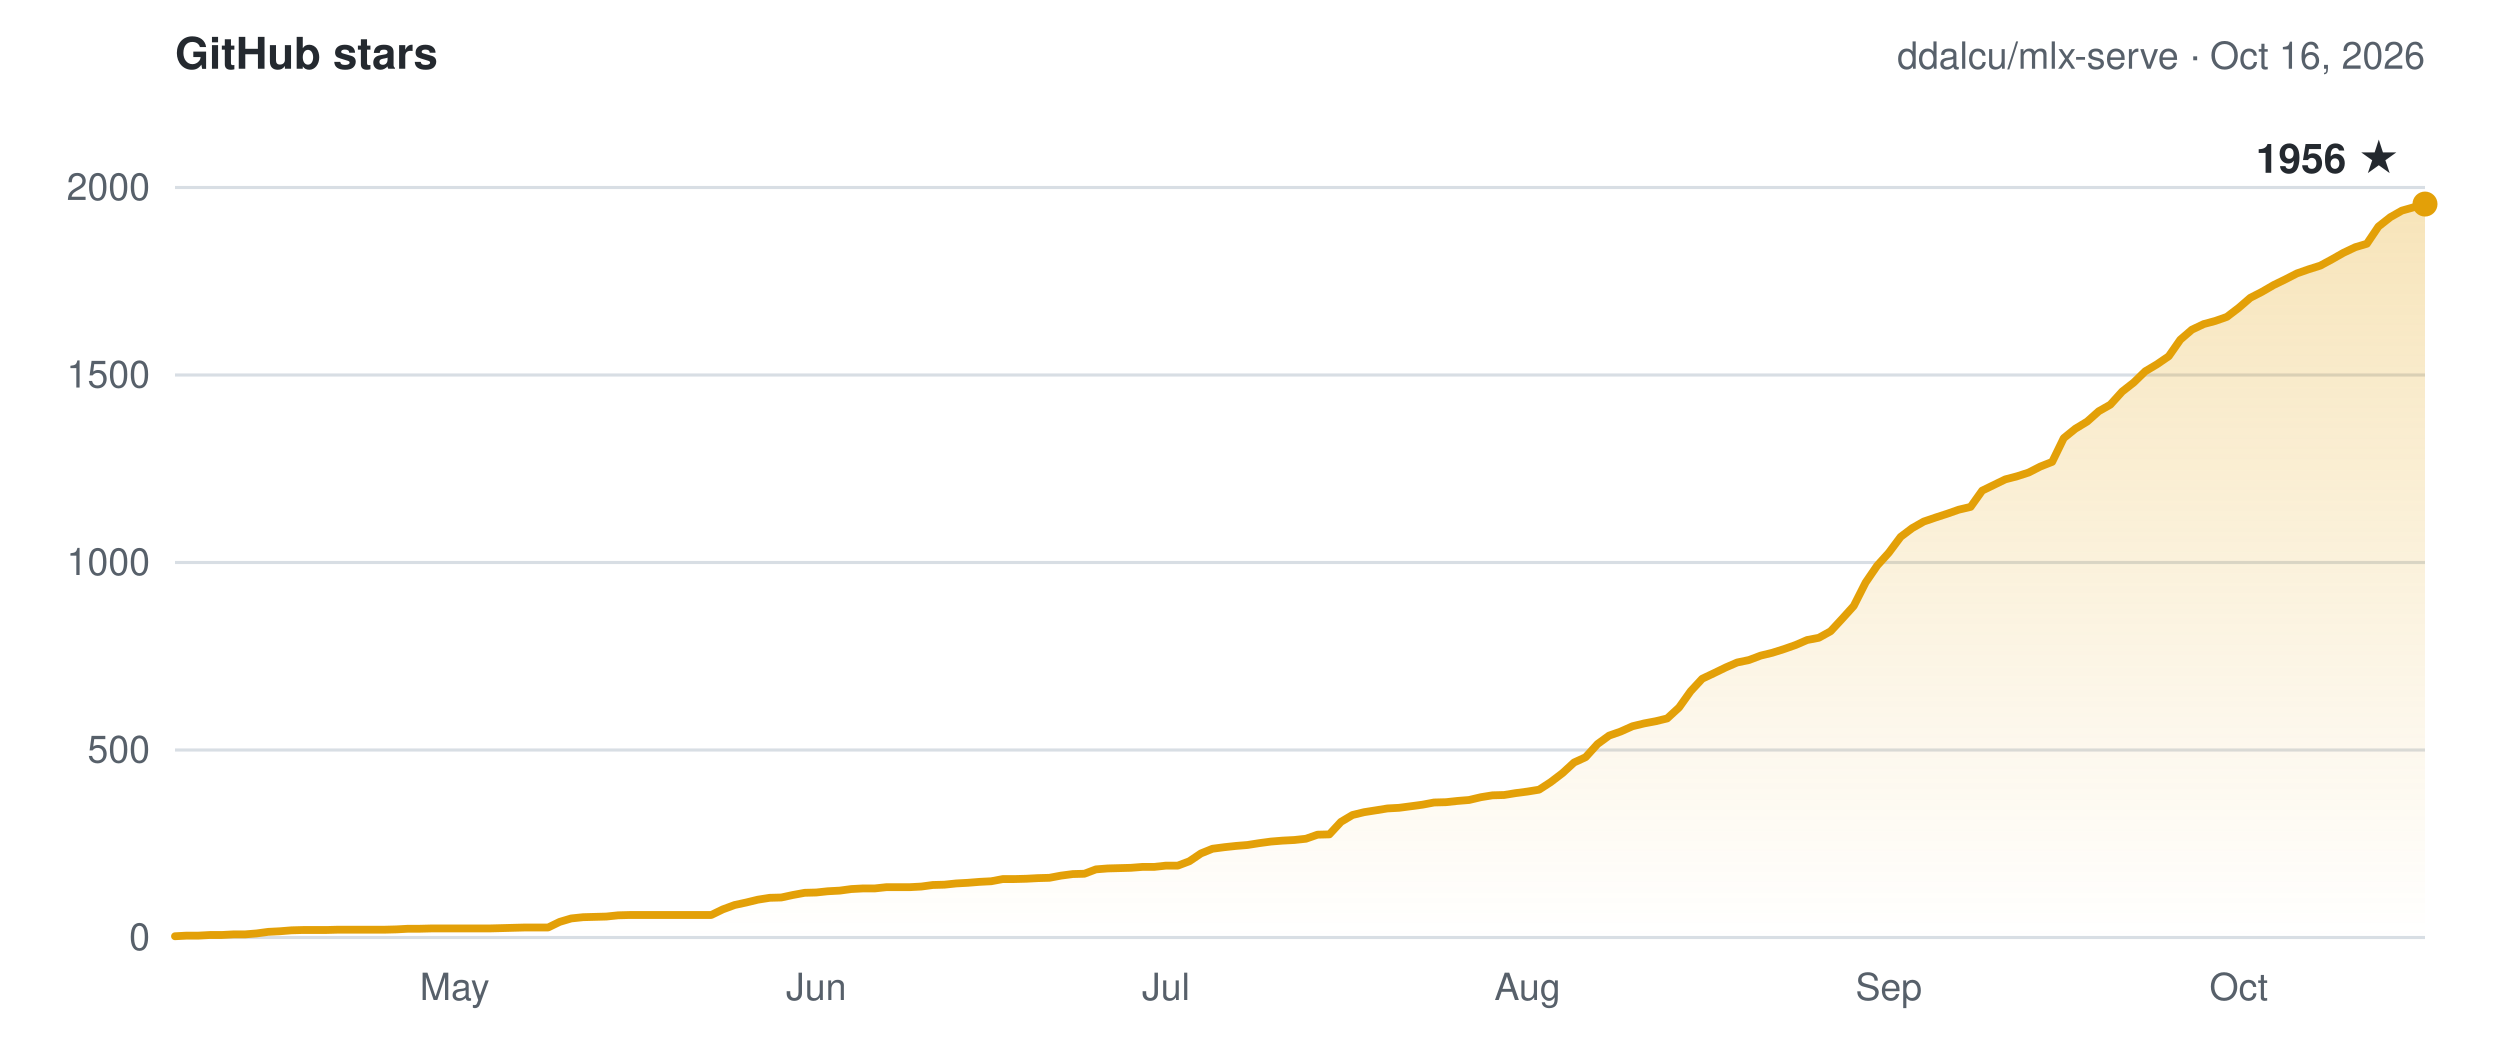
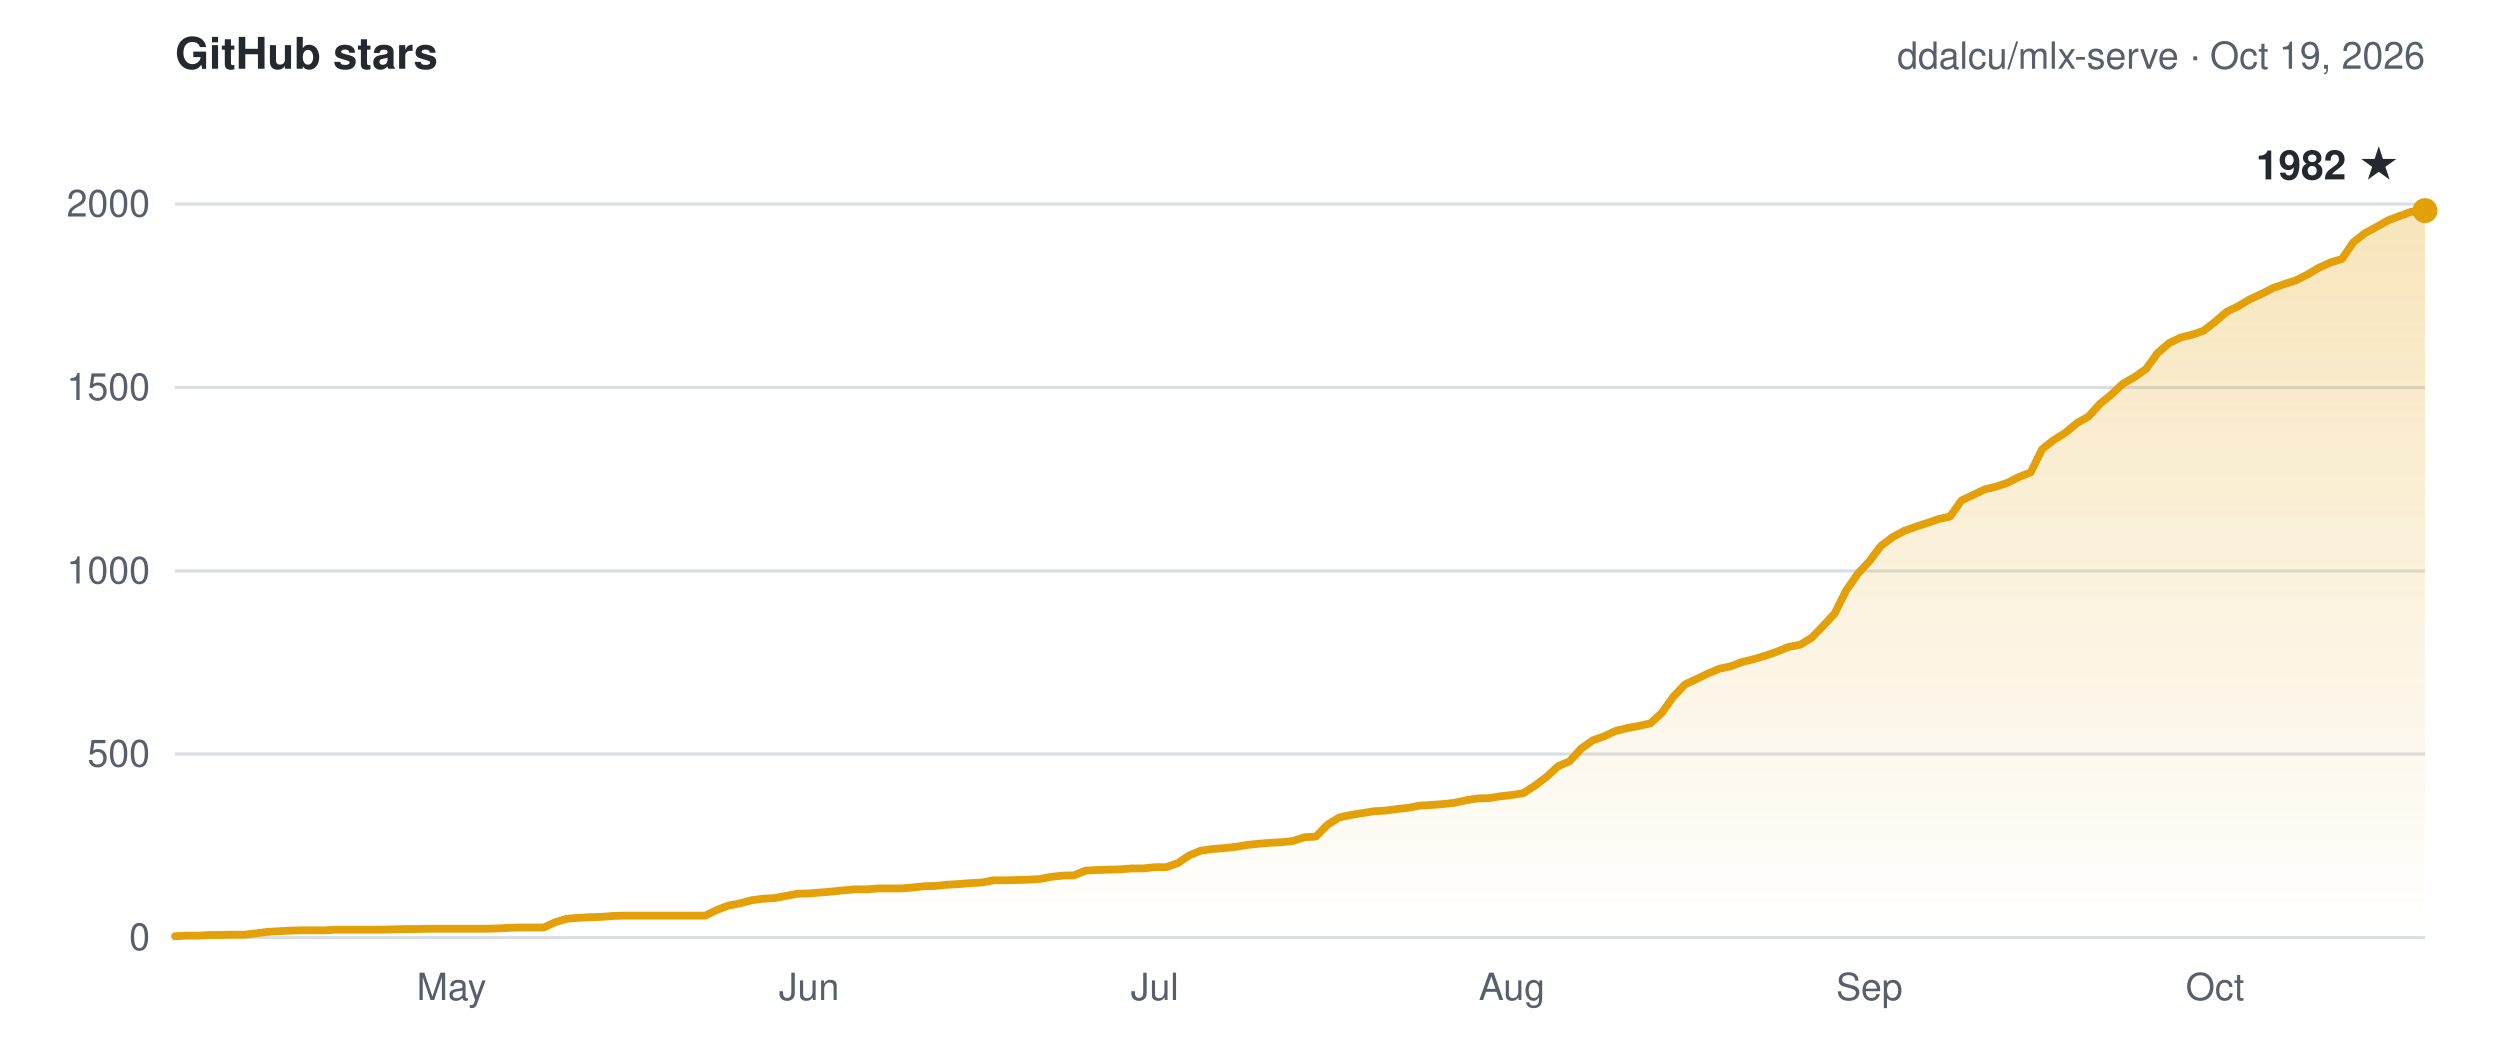
<svg xmlns="http://www.w3.org/2000/svg" viewBox="0 0 800 340" font-family="-apple-system,'Segoe UI',Helvetica,Arial,sans-serif">
  <defs>
    <linearGradient id="g" x1="0" y1="0" x2="0" y2="1">
      <stop offset="0" stop-color="#e3a008" stop-opacity="0.28" />
      <stop offset="1" stop-color="#e3a008" stop-opacity="0" />
    </linearGradient>
  </defs>
  <text x="56" y="22" font-size="14" font-weight="600" fill="#24292f">GitHub stars</text>
-   <text x="776" y="22" font-size="12" text-anchor="end" fill="#57606a">ddalcu/mlx-serve · Oct 16, 2026</text>
+   <text x="776" y="22" font-size="12" text-anchor="end" fill="#57606a">ddalcu/mlx-serve · Oct 19, 2026</text>
  <line x1="56" y1="300.0" x2="776" y2="300.0" stroke="#d8dee4" stroke-width="1" />
  <text x="48" y="304.0" font-size="12" text-anchor="end" fill="#57606a">0</text>
-   <line x1="56" y1="240.0" x2="776" y2="240.0" stroke="#d8dee4" stroke-width="1" />
-   <text x="48" y="244.0" font-size="12" text-anchor="end" fill="#57606a">500</text>
-   <line x1="56" y1="180.0" x2="776" y2="180.0" stroke="#d8dee4" stroke-width="1" />
-   <text x="48" y="184.0" font-size="12" text-anchor="end" fill="#57606a">1000</text>
-   <line x1="56" y1="120.0" x2="776" y2="120.0" stroke="#d8dee4" stroke-width="1" />
-   <text x="48" y="124.0" font-size="12" text-anchor="end" fill="#57606a">1500</text>
-   <line x1="56" y1="60.0" x2="776" y2="60.0" stroke="#d8dee4" stroke-width="1" />
-   <text x="48" y="64.0" font-size="12" text-anchor="end" fill="#57606a">2000</text>
-   <text x="145.5" y="320" font-size="12" text-anchor="middle" fill="#57606a">May</text>
-   <text x="261.2" y="320" font-size="12" text-anchor="middle" fill="#57606a">Jun</text>
-   <text x="373.1" y="320" font-size="12" text-anchor="middle" fill="#57606a">Jul</text>
-   <text x="488.8" y="320" font-size="12" text-anchor="middle" fill="#57606a">Aug</text>
-   <text x="604.4" y="320" font-size="12" text-anchor="middle" fill="#57606a">Sep</text>
-   <text x="716.4" y="320" font-size="12" text-anchor="middle" fill="#57606a">Oct</text>
-   <polygon points="56,300.0 56.0,299.6 59.7,299.4 63.5,299.4 67.2,299.2 70.9,299.2 74.7,299.0 78.4,299.0 82.1,298.7 85.8,298.2 89.6,298.0 93.3,297.7 97.0,297.6 100.8,297.6 104.5,297.6 108.2,297.5 112.0,297.5 115.7,297.5 119.4,297.5 123.2,297.5 126.9,297.4 130.6,297.2 134.3,297.2 138.1,297.1 141.8,297.1 145.5,297.1 149.3,297.1 153.0,297.1 156.7,297.1 160.5,297.0 164.2,296.9 167.9,296.8 171.7,296.8 175.4,296.8 179.1,295.0 182.8,293.9 186.6,293.5 190.3,293.4 194.0,293.3 197.8,292.9 201.5,292.8 205.2,292.8 209.0,292.8 212.7,292.8 216.4,292.8 220.2,292.8 223.9,292.8 227.6,292.8 231.3,291.0 235.1,289.6 238.8,288.8 242.5,287.9 246.3,287.3 250.0,287.2 253.7,286.4 257.5,285.7 261.2,285.6 264.9,285.2 268.7,285.0 272.4,284.5 276.1,284.3 279.9,284.3 283.6,283.9 287.3,283.9 291.0,283.9 294.8,283.7 298.5,283.2 302.2,283.1 306.0,282.7 309.7,282.5 313.4,282.2 317.2,282.0 320.9,281.3 324.6,281.3 328.4,281.2 332.1,281.0 335.8,280.9 339.5,280.2 343.3,279.7 347.0,279.6 350.7,278.2 354.5,277.9 358.2,277.8 361.9,277.7 365.7,277.4 369.4,277.4 373.1,277.0 376.9,277.0 380.6,275.6 384.3,273.1 388.0,271.6 391.8,271.1 395.5,270.7 399.2,270.4 403.0,269.8 406.7,269.3 410.4,269.0 414.2,268.8 417.9,268.4 421.6,267.1 425.4,267.0 429.1,263.0 432.8,260.8 436.5,259.9 440.3,259.3 444.0,258.7 447.7,258.5 451.5,258.0 455.2,257.5 458.9,256.8 462.7,256.7 466.4,256.3 470.1,256.0 473.9,255.1 477.6,254.5 481.3,254.4 485.0,253.8 488.8,253.3 492.5,252.7 496.2,250.3 500.0,247.4 503.7,244.0 507.4,242.3 511.2,238.1 514.9,235.4 518.6,234.1 522.4,232.4 526.1,231.5 529.8,230.8 533.5,229.9 537.3,226.4 541.0,221.2 544.7,217.2 548.5,215.4 552.2,213.6 555.9,212.0 559.7,211.2 563.4,209.8 567.1,208.9 570.9,207.7 574.6,206.4 578.3,204.8 582.0,204.1 585.8,202.0 589.5,198.0 593.2,193.9 597.0,186.4 600.7,181.0 604.4,176.9 608.2,171.8 611.9,169.0 615.6,166.9 619.4,165.6 623.1,164.4 626.8,163.1 630.6,162.2 634.3,157.0 638.0,155.2 641.7,153.4 645.5,152.4 649.2,151.2 652.9,149.3 656.7,147.8 660.4,140.2 664.1,137.2 667.9,134.9 671.6,131.6 675.3,129.5 679.1,125.3 682.8,122.4 686.5,118.8 690.2,116.6 694.0,114.0 697.7,108.7 701.4,105.5 705.2,103.7 708.9,102.7 712.6,101.4 716.4,98.5 720.1,95.3 723.8,93.4 727.6,91.2 731.3,89.4 735.0,87.5 738.7,86.2 742.5,85.0 746.2,83.0 749.9,80.9 753.7,79.1 757.4,78.0 761.1,72.5 764.9,69.5 768.6,67.4 776.0,65.3 776.0,300.0" fill="url(#g)" />
-   <polyline points="56.0,299.6 59.7,299.4 63.5,299.4 67.2,299.2 70.9,299.2 74.7,299.0 78.4,299.0 82.1,298.7 85.8,298.2 89.6,298.0 93.3,297.7 97.0,297.6 100.8,297.6 104.5,297.6 108.2,297.5 112.0,297.5 115.7,297.5 119.4,297.5 123.2,297.5 126.9,297.4 130.6,297.2 134.3,297.2 138.1,297.1 141.8,297.1 145.5,297.1 149.3,297.1 153.0,297.1 156.7,297.1 160.5,297.0 164.2,296.9 167.9,296.8 171.7,296.8 175.4,296.8 179.1,295.0 182.8,293.9 186.6,293.5 190.3,293.4 194.0,293.3 197.8,292.9 201.5,292.8 205.2,292.8 209.0,292.8 212.7,292.8 216.4,292.8 220.2,292.8 223.9,292.8 227.6,292.8 231.3,291.0 235.1,289.6 238.8,288.8 242.5,287.9 246.3,287.3 250.0,287.2 253.7,286.4 257.5,285.7 261.2,285.6 264.9,285.2 268.7,285.0 272.4,284.5 276.1,284.3 279.9,284.3 283.6,283.9 287.3,283.9 291.0,283.9 294.8,283.7 298.5,283.2 302.2,283.1 306.0,282.7 309.7,282.5 313.4,282.2 317.2,282.0 320.9,281.3 324.6,281.3 328.4,281.2 332.1,281.0 335.8,280.9 339.5,280.2 343.3,279.7 347.0,279.6 350.7,278.2 354.5,277.9 358.2,277.8 361.9,277.7 365.7,277.4 369.4,277.4 373.1,277.0 376.9,277.0 380.6,275.6 384.3,273.1 388.0,271.6 391.8,271.1 395.5,270.7 399.2,270.4 403.0,269.8 406.7,269.3 410.4,269.0 414.2,268.8 417.9,268.4 421.6,267.1 425.4,267.0 429.1,263.0 432.8,260.8 436.5,259.9 440.3,259.3 444.0,258.7 447.7,258.5 451.5,258.0 455.2,257.5 458.9,256.8 462.7,256.7 466.4,256.3 470.1,256.0 473.9,255.1 477.6,254.5 481.3,254.4 485.0,253.8 488.8,253.3 492.5,252.7 496.2,250.3 500.0,247.4 503.7,244.0 507.4,242.3 511.2,238.1 514.9,235.4 518.6,234.1 522.4,232.4 526.1,231.5 529.8,230.8 533.5,229.9 537.3,226.4 541.0,221.2 544.7,217.2 548.5,215.4 552.2,213.6 555.9,212.0 559.7,211.2 563.4,209.8 567.1,208.9 570.9,207.7 574.6,206.4 578.3,204.8 582.0,204.1 585.8,202.0 589.5,198.0 593.2,193.9 597.0,186.4 600.7,181.0 604.4,176.9 608.2,171.8 611.9,169.0 615.6,166.9 619.4,165.6 623.1,164.4 626.8,163.1 630.6,162.2 634.3,157.0 638.0,155.2 641.7,153.4 645.5,152.4 649.2,151.2 652.9,149.3 656.7,147.8 660.4,140.2 664.1,137.2 667.9,134.9 671.6,131.6 675.3,129.5 679.1,125.3 682.8,122.4 686.5,118.8 690.2,116.6 694.0,114.0 697.7,108.7 701.4,105.5 705.2,103.7 708.9,102.7 712.6,101.4 716.4,98.5 720.1,95.3 723.8,93.4 727.6,91.2 731.3,89.4 735.0,87.5 738.7,86.2 742.5,85.0 746.2,83.0 749.9,80.9 753.7,79.1 757.4,78.0 761.1,72.5 764.9,69.5 768.6,67.4 776.0,65.3" fill="none" stroke="#e3a008" stroke-width="2.5" stroke-linejoin="round" stroke-linecap="round" />
-   <circle cx="776.0" cy="65.3" r="4" fill="#e3a008" />
-   <text x="768.0" y="55.3" font-size="13" font-weight="600" text-anchor="end" fill="#24292f">1956 ★</text>
+   <line x1="56" y1="241.3" x2="776" y2="241.3" stroke="#d8dee4" stroke-width="1" />
+   <text x="48" y="245.3" font-size="12" text-anchor="end" fill="#57606a">500</text>
+   <line x1="56" y1="182.7" x2="776" y2="182.7" stroke="#d8dee4" stroke-width="1" />
+   <text x="48" y="186.7" font-size="12" text-anchor="end" fill="#57606a">1000</text>
+   <line x1="56" y1="124.0" x2="776" y2="124.0" stroke="#d8dee4" stroke-width="1" />
+   <text x="48" y="128.0" font-size="12" text-anchor="end" fill="#57606a">1500</text>
+   <line x1="56" y1="65.3" x2="776" y2="65.3" stroke="#d8dee4" stroke-width="1" />
+   <text x="48" y="69.3" font-size="12" text-anchor="end" fill="#57606a">2000</text>
+   <text x="144.5" y="320" font-size="12" text-anchor="middle" fill="#57606a">May</text>
+   <text x="258.9" y="320" font-size="12" text-anchor="middle" fill="#57606a">Jun</text>
+   <text x="369.5" y="320" font-size="12" text-anchor="middle" fill="#57606a">Jul</text>
+   <text x="483.8" y="320" font-size="12" text-anchor="middle" fill="#57606a">Aug</text>
+   <text x="598.2" y="320" font-size="12" text-anchor="middle" fill="#57606a">Sep</text>
+   <text x="708.8" y="320" font-size="12" text-anchor="middle" fill="#57606a">Oct</text>
+   <polygon points="56,300.0 56.0,299.6 59.7,299.4 63.4,299.4 67.1,299.2 70.8,299.2 74.4,299.1 78.1,299.1 81.8,298.7 85.5,298.2 89.2,298.0 92.9,297.8 96.6,297.7 100.3,297.7 103.9,297.7 107.6,297.5 111.3,297.5 115.0,297.5 118.7,297.5 122.4,297.5 126.1,297.4 129.8,297.3 133.5,297.3 137.1,297.2 140.8,297.2 144.5,297.2 148.2,297.2 151.9,297.2 155.6,297.2 159.3,297.1 163.0,296.9 166.7,296.8 170.3,296.8 174.0,296.8 177.7,295.1 181.4,294.0 185.1,293.7 188.8,293.5 192.5,293.4 196.2,293.1 199.8,293.0 203.5,293.0 207.2,293.0 210.9,293.0 214.6,293.0 218.3,293.0 222.0,293.0 225.7,293.0 229.4,291.2 233.0,289.8 236.7,289.1 240.4,288.1 244.1,287.6 247.8,287.4 251.5,286.7 255.2,286.0 258.9,285.9 262.5,285.6 266.2,285.3 269.9,284.9 273.6,284.6 277.3,284.6 281.0,284.3 284.7,284.3 288.4,284.3 292.1,284.0 295.7,283.6 299.4,283.5 303.1,283.1 306.8,282.9 310.5,282.6 314.2,282.4 317.9,281.7 321.6,281.7 325.3,281.6 328.9,281.5 332.6,281.3 336.3,280.6 340.0,280.2 343.7,280.1 347.4,278.6 351.1,278.4 354.8,278.3 358.4,278.2 362.1,277.9 365.8,277.9 369.5,277.5 373.2,277.5 376.9,276.2 380.6,273.7 384.3,272.2 388.0,271.7 391.6,271.4 395.3,271.0 399.0,270.4 402.7,270.0 406.4,269.7 410.1,269.5 413.8,269.1 417.5,267.9 421.1,267.7 424.8,263.9 428.5,261.6 432.2,260.8 435.9,260.2 439.6,259.6 443.3,259.4 447.0,258.9 450.7,258.5 454.3,257.8 458.0,257.6 461.7,257.3 465.4,256.9 469.1,256.1 472.8,255.5 476.5,255.4 480.2,254.8 483.8,254.4 487.5,253.8 491.2,251.4 494.9,248.6 498.6,245.2 502.3,243.6 506.0,239.5 509.7,236.9 513.4,235.6 517.0,233.9 520.7,233.0 524.4,232.3 528.1,231.5 531.8,228.1 535.5,222.9 539.2,219.0 542.9,217.3 546.6,215.5 550.2,214.0 553.9,213.2 557.6,211.8 561.3,210.9 565.0,209.8 568.7,208.5 572.4,207.0 576.1,206.3 579.7,204.1 583.4,200.3 587.1,196.3 590.8,188.9 594.5,183.6 598.2,179.6 601.9,174.7 605.6,171.9 609.3,169.9 612.9,168.6 616.6,167.4 620.3,166.1 624.0,165.3 627.7,160.1 631.4,158.4 635.1,156.6 638.8,155.7 642.4,154.5 646.1,152.6 649.8,151.2 653.5,143.7 657.2,140.8 660.9,138.5 664.6,135.4 668.3,133.3 672.0,129.2 675.6,126.3 679.3,122.8 683.0,120.7 686.7,118.1 690.4,113.0 694.1,109.8 697.8,108.0 701.5,107.1 705.2,105.8 708.8,103.0 712.5,99.8 716.2,98.0 719.9,95.8 723.6,94.1 727.3,92.2 731.0,90.9 734.7,89.7 738.3,87.9 742.0,85.7 745.7,84.0 749.4,82.9 753.1,77.5 756.8,74.6 760.5,72.6 764.2,70.5 767.9,69.1 771.5,67.8 776.0,67.4 776.0,300.0" fill="url(#g)" />
+   <polyline points="56.0,299.6 59.7,299.4 63.4,299.4 67.1,299.2 70.8,299.2 74.4,299.1 78.1,299.1 81.8,298.7 85.5,298.2 89.2,298.0 92.9,297.8 96.6,297.7 100.3,297.7 103.9,297.7 107.6,297.5 111.3,297.5 115.0,297.5 118.7,297.5 122.4,297.5 126.1,297.4 129.8,297.3 133.5,297.3 137.1,297.2 140.8,297.2 144.5,297.2 148.2,297.2 151.9,297.2 155.6,297.2 159.3,297.1 163.0,296.9 166.7,296.8 170.3,296.8 174.0,296.8 177.7,295.1 181.4,294.0 185.1,293.7 188.8,293.5 192.5,293.4 196.2,293.1 199.8,293.0 203.5,293.0 207.2,293.0 210.9,293.0 214.6,293.0 218.3,293.0 222.0,293.0 225.7,293.0 229.4,291.2 233.0,289.8 236.7,289.1 240.4,288.1 244.1,287.6 247.8,287.4 251.5,286.7 255.2,286.0 258.9,285.9 262.5,285.6 266.2,285.3 269.9,284.9 273.6,284.6 277.3,284.6 281.0,284.3 284.7,284.3 288.4,284.3 292.1,284.0 295.7,283.6 299.4,283.5 303.1,283.1 306.8,282.9 310.5,282.6 314.2,282.4 317.9,281.7 321.6,281.7 325.3,281.6 328.9,281.5 332.6,281.3 336.3,280.6 340.0,280.2 343.7,280.1 347.4,278.6 351.1,278.4 354.8,278.3 358.4,278.2 362.1,277.9 365.8,277.9 369.5,277.5 373.2,277.5 376.9,276.2 380.6,273.7 384.3,272.2 388.0,271.7 391.6,271.4 395.3,271.0 399.0,270.4 402.7,270.0 406.4,269.7 410.1,269.5 413.8,269.1 417.5,267.9 421.1,267.7 424.8,263.9 428.5,261.6 432.2,260.8 435.9,260.2 439.6,259.6 443.3,259.4 447.0,258.9 450.7,258.5 454.3,257.8 458.0,257.6 461.7,257.3 465.4,256.9 469.1,256.1 472.8,255.5 476.5,255.4 480.2,254.8 483.8,254.4 487.5,253.8 491.2,251.4 494.9,248.6 498.6,245.2 502.3,243.6 506.0,239.5 509.7,236.9 513.4,235.6 517.0,233.9 520.7,233.0 524.4,232.3 528.1,231.5 531.8,228.1 535.5,222.9 539.2,219.0 542.9,217.3 546.6,215.5 550.2,214.0 553.9,213.2 557.6,211.8 561.3,210.9 565.0,209.8 568.7,208.5 572.4,207.0 576.1,206.3 579.7,204.1 583.4,200.3 587.1,196.3 590.8,188.9 594.5,183.6 598.2,179.6 601.9,174.7 605.6,171.9 609.3,169.9 612.9,168.6 616.6,167.4 620.3,166.1 624.0,165.3 627.7,160.1 631.4,158.4 635.1,156.6 638.8,155.7 642.4,154.5 646.1,152.6 649.8,151.2 653.5,143.7 657.2,140.8 660.9,138.5 664.6,135.4 668.3,133.3 672.0,129.2 675.6,126.3 679.3,122.8 683.0,120.7 686.7,118.1 690.4,113.0 694.1,109.8 697.8,108.0 701.5,107.1 705.2,105.8 708.8,103.0 712.5,99.8 716.2,98.0 719.9,95.8 723.6,94.1 727.3,92.2 731.0,90.9 734.7,89.7 738.3,87.9 742.0,85.7 745.7,84.0 749.4,82.9 753.1,77.5 756.8,74.6 760.5,72.6 764.2,70.5 767.9,69.1 771.5,67.8 776.0,67.4" fill="none" stroke="#e3a008" stroke-width="2.5" stroke-linejoin="round" stroke-linecap="round" />
+   <circle cx="776.0" cy="67.4" r="4" fill="#e3a008" />
+   <text x="768.0" y="57.4" font-size="13" font-weight="600" text-anchor="end" fill="#24292f">1982 ★</text>
</svg>
